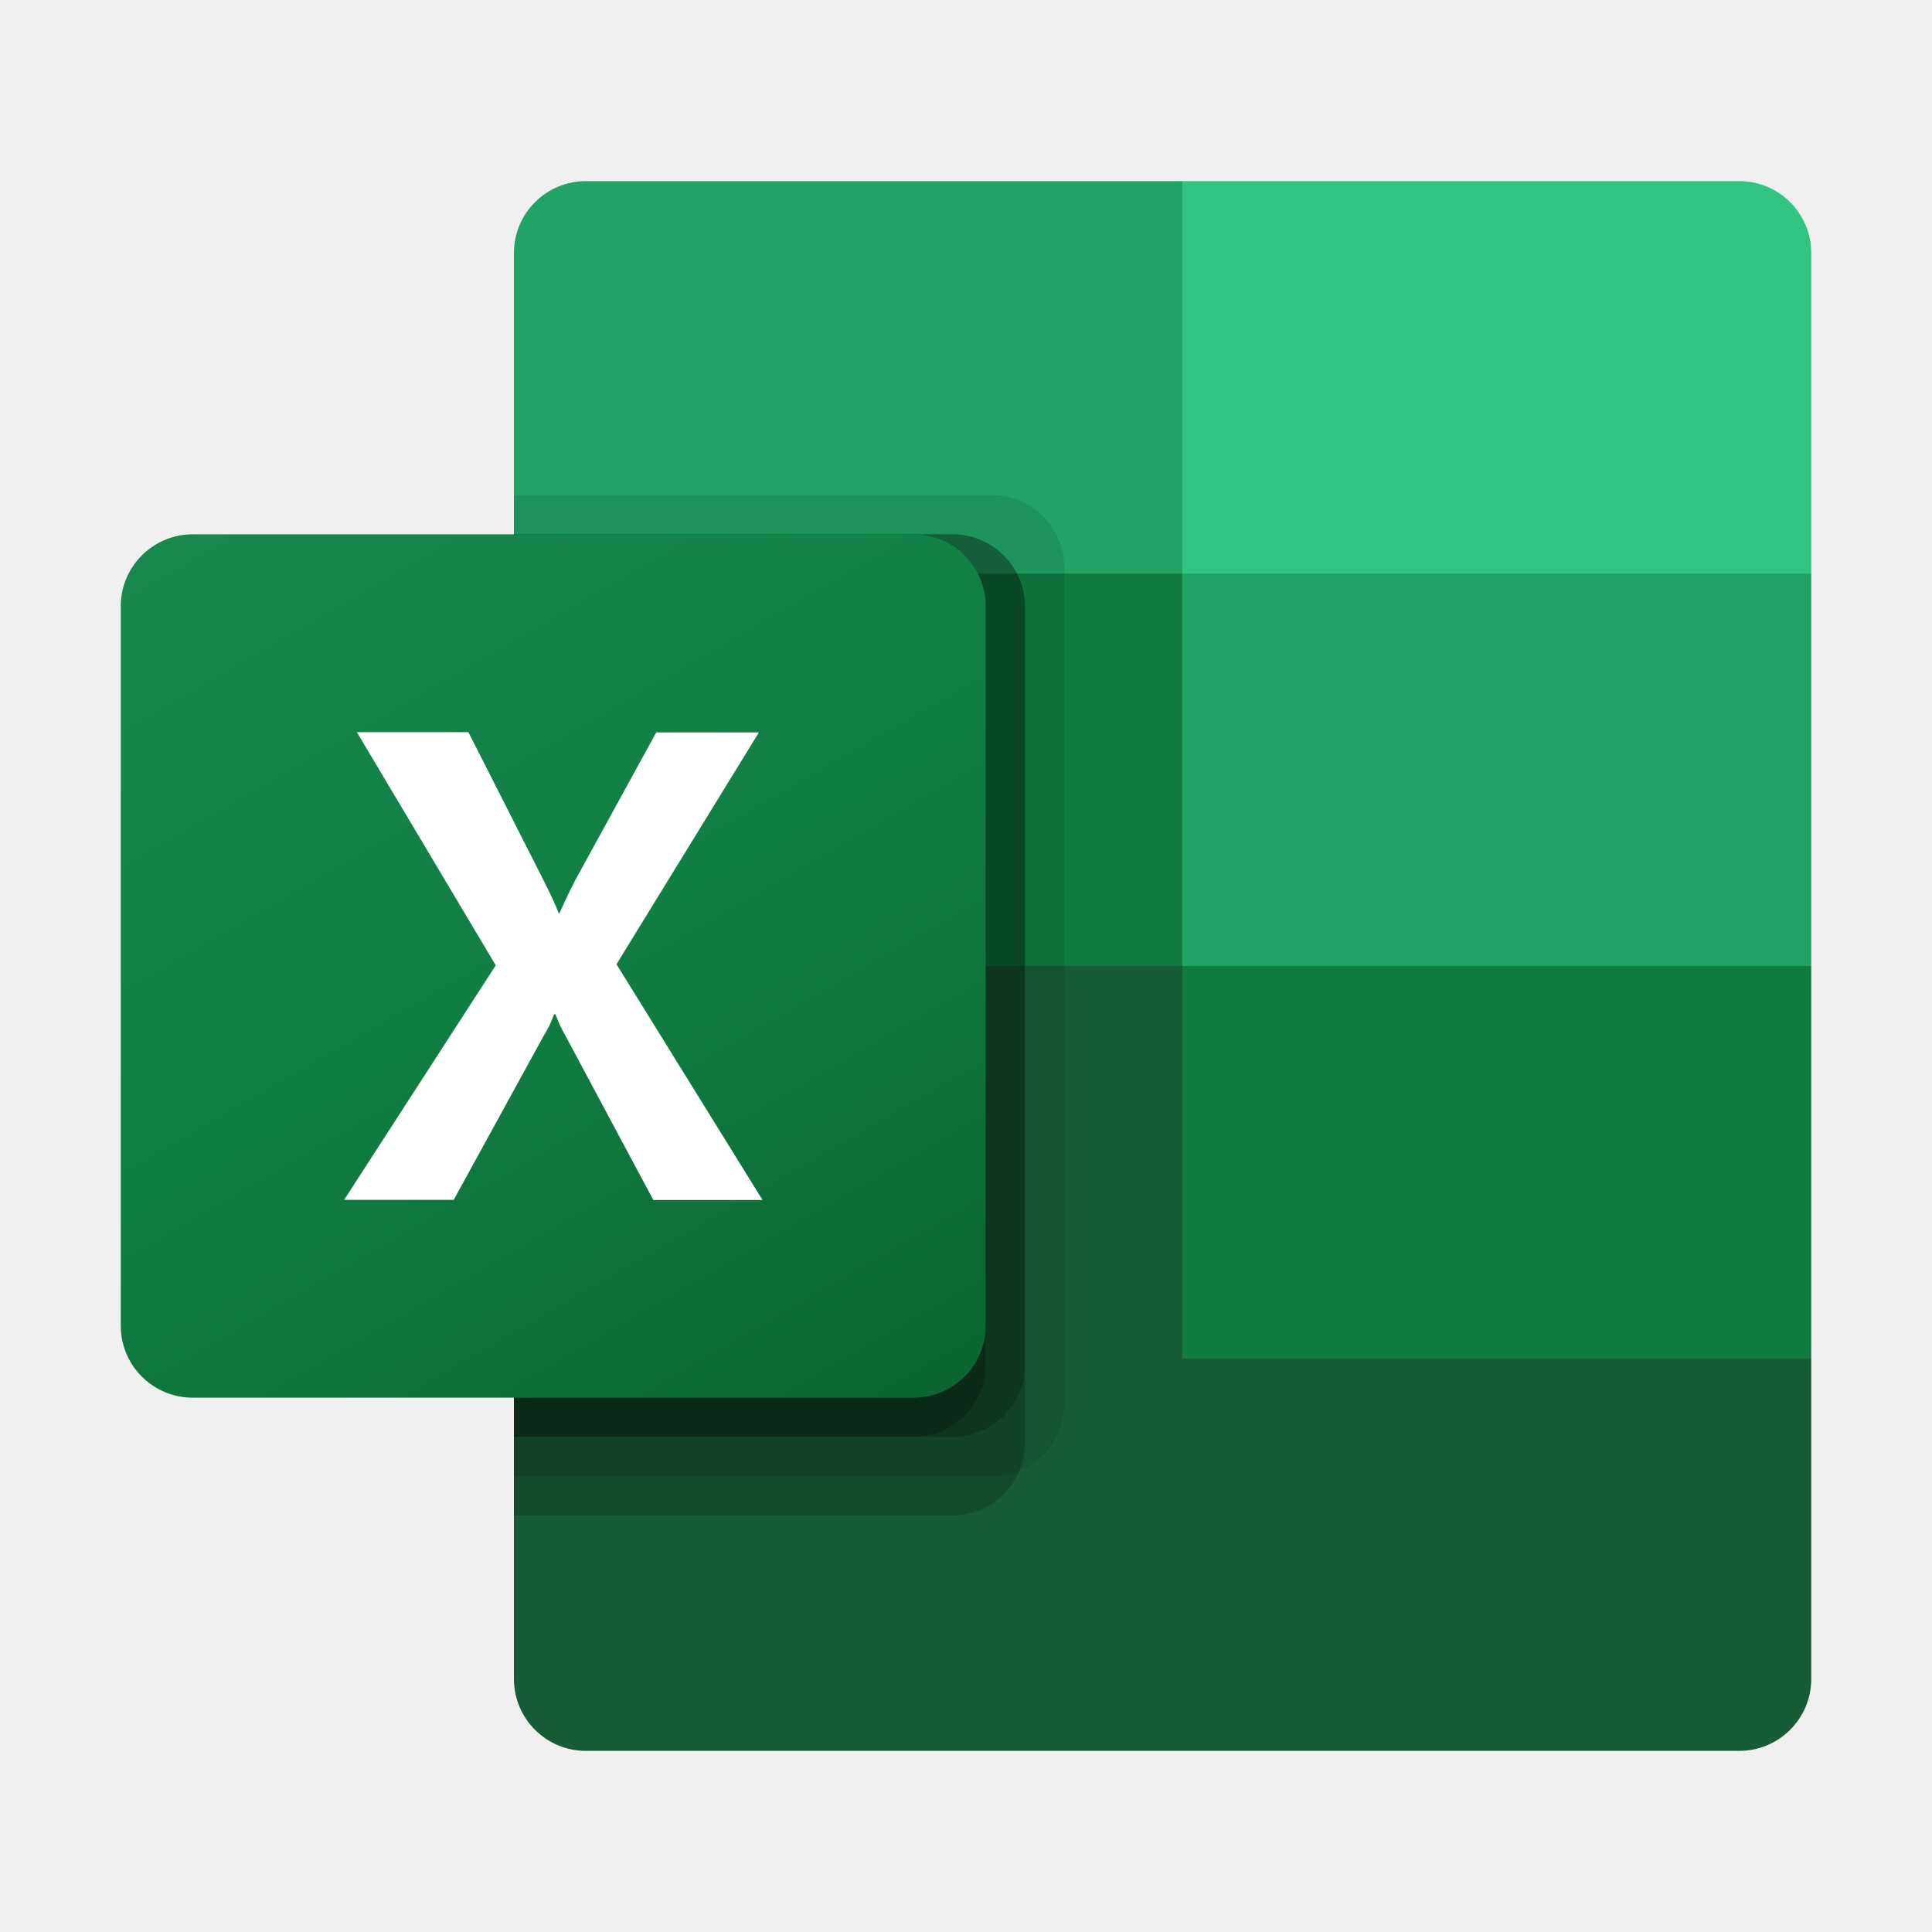
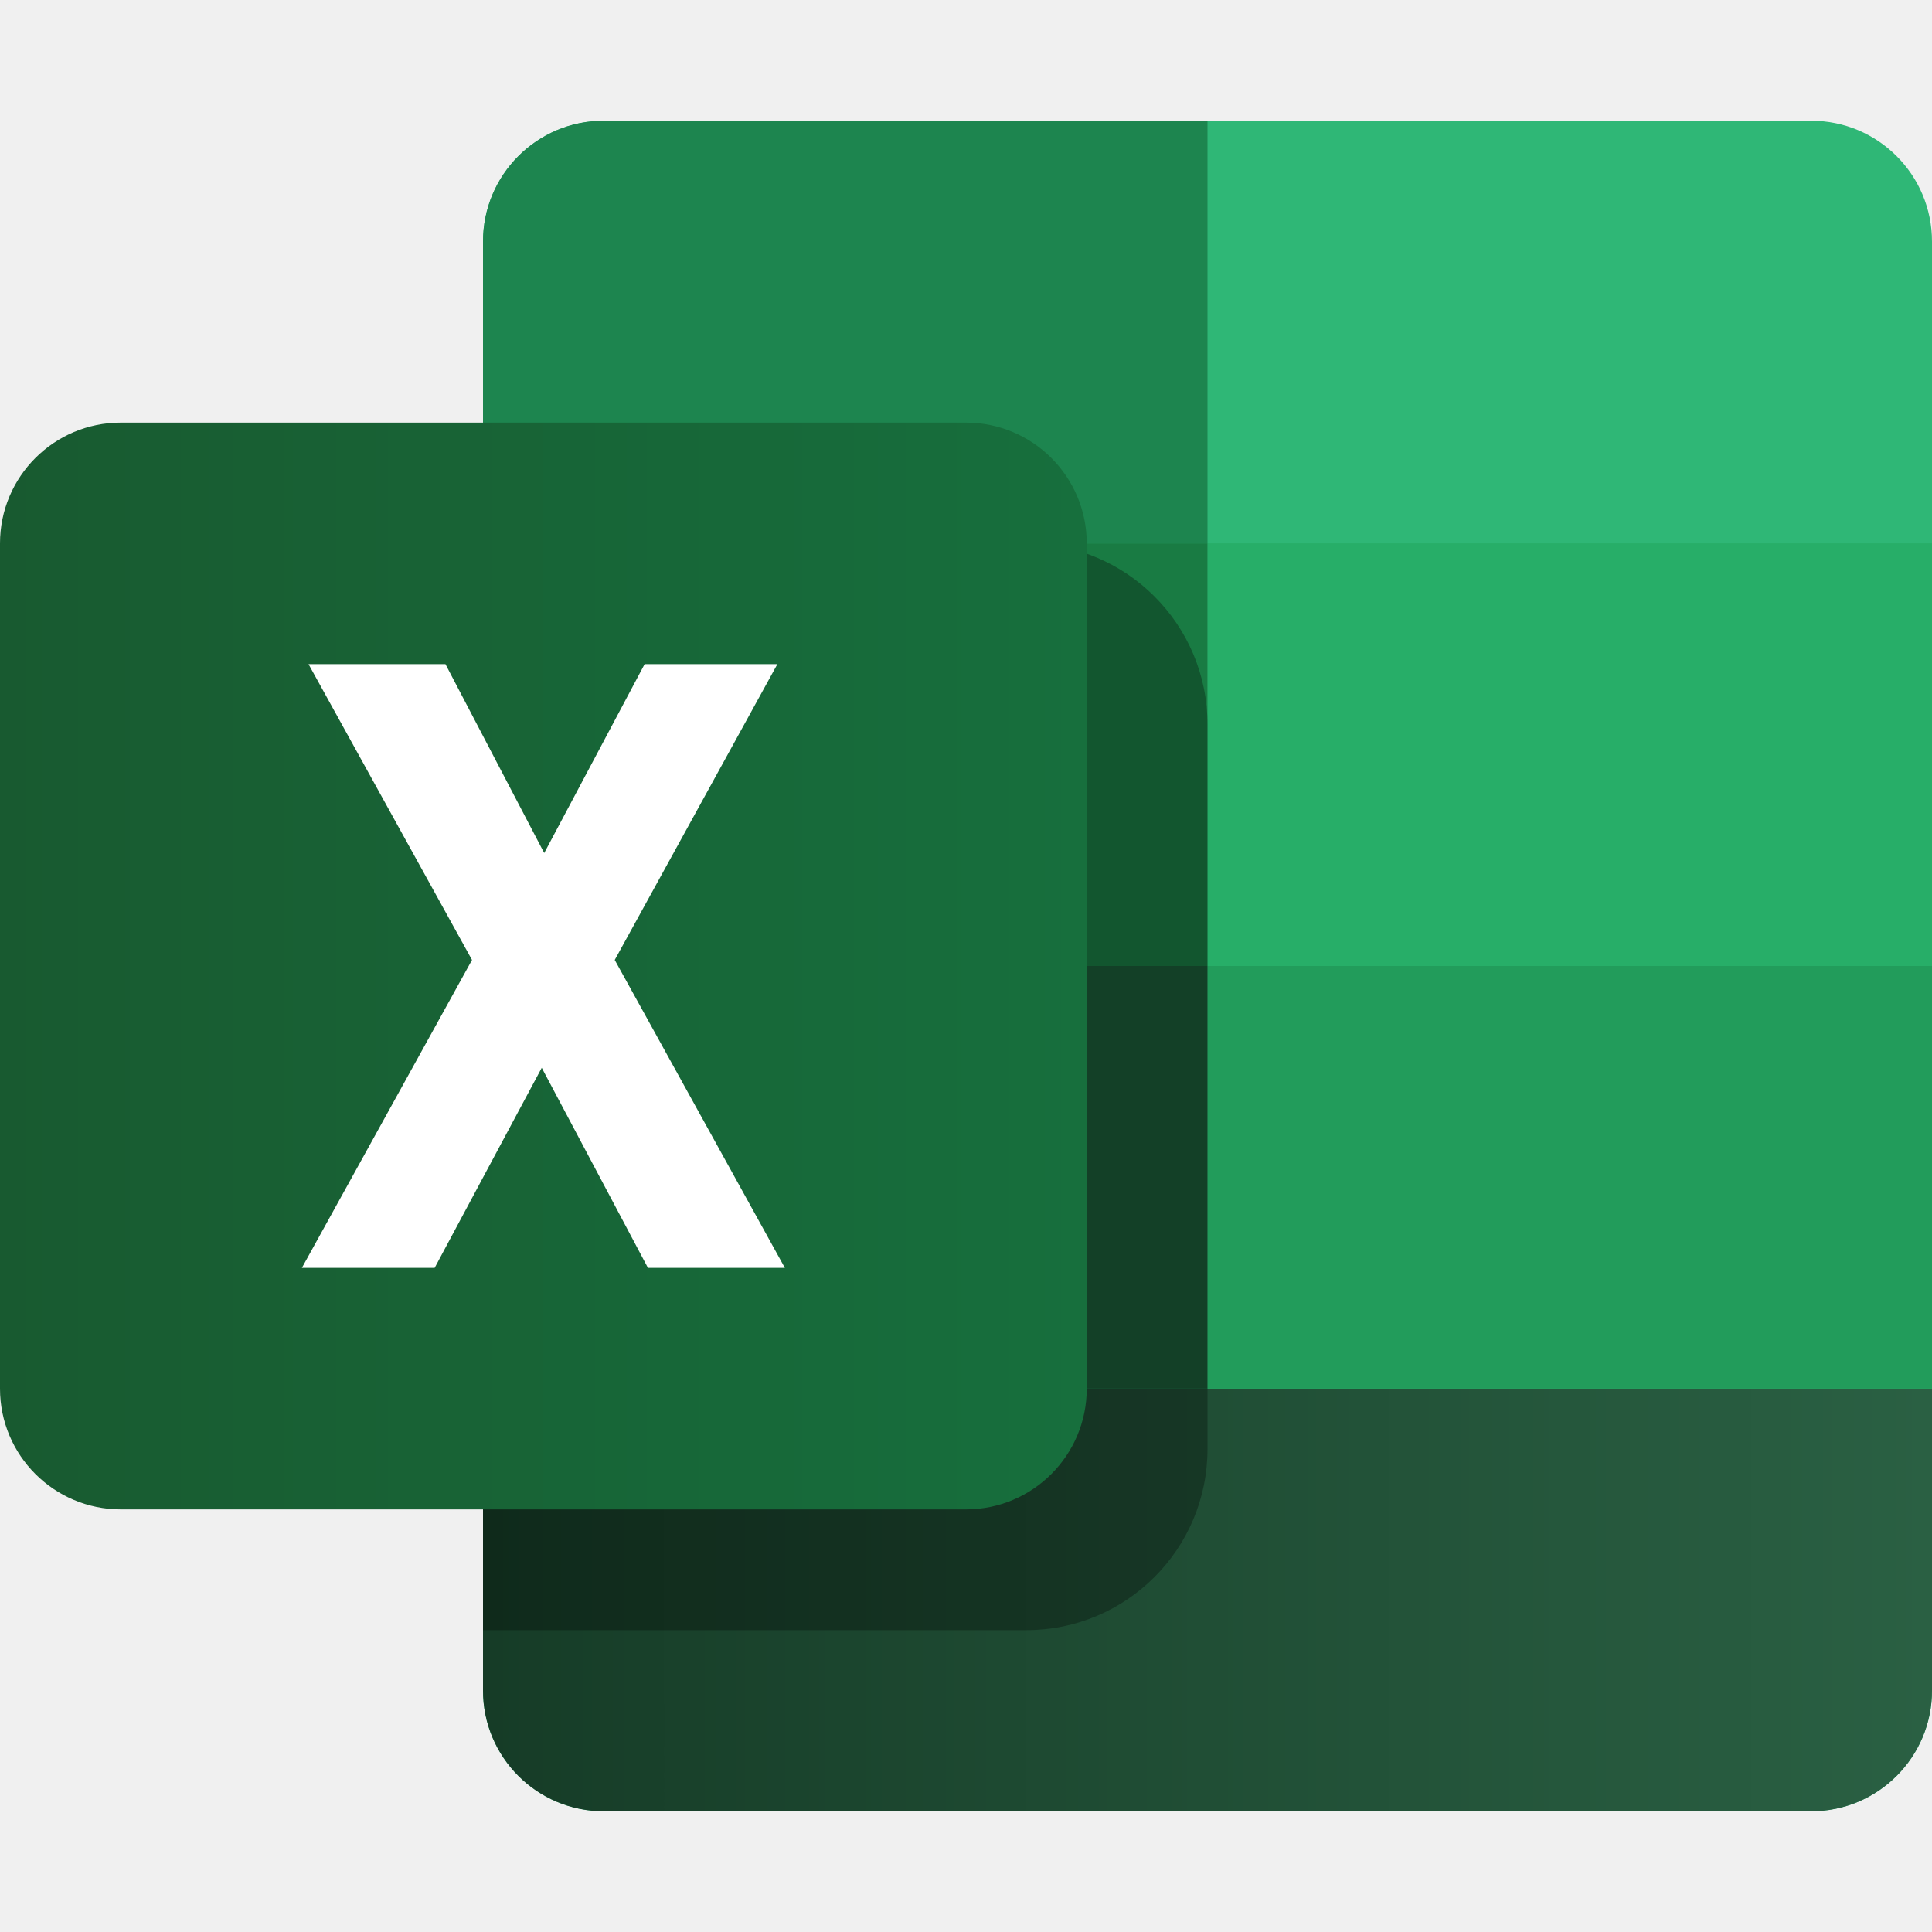
- <svg xmlns="http://www.w3.org/2000/svg" width="800px" height="800px" viewBox="0 0 32 32">
+ <svg xmlns="http://www.w3.org/2000/svg" width="800px" height="800px" viewBox="0 0 32 32" fill="none">
+   <rect x="8" y="2" width="24" height="28" rx="2" fill="#2FB776" />
+   <path d="M8 23H32V28C32 29.105 31.105 30 30 30H10C8.895 30 8 29.105 8 28V23Z" fill="url(#paint0_linear_87_7712)" />
+   <rect x="20" y="16" width="12" height="7" fill="#229C5B" />
+   <rect x="20" y="9" width="12" height="7" fill="#27AE68" />
+   <path d="M8 4C8 2.895 8.895 2 10 2H20V9H8V4Z" fill="#1D854F" />
+   <rect x="8" y="9" width="12" height="7" fill="#197B43" />
+   <rect x="8" y="16" width="12" height="7" fill="#1B5B38" />
+   <path d="M8 12C8 10.343 9.343 9 11 9H17C18.657 9 20 10.343 20 12V24C20 25.657 18.657 27 17 27H8V12Z" fill="#000000" fill-opacity="0.3" />
+   <rect y="7" width="18" height="18" rx="2" fill="url(#paint1_linear_87_7712)" />
+   <path d="M13 21L10.182 15.9L12.876 11H10.677L9.014 14.129L7.378 11H5.11L7.818 15.9L5 21H7.199L8.973 17.686L10.732 21H13Z" fill="white" />
  <defs>
-     <linearGradient id="a" x1="4.494" y1="-2092.086" x2="13.832" y2="-2075.914" gradientTransform="translate(0 2100)" gradientUnits="userSpaceOnUse">
-       <stop offset="0" stop-color="#18884f" />
-       <stop offset="0.5" stop-color="#117e43" />
-       <stop offset="1" stop-color="#0b6631" />
+     <linearGradient id="paint0_linear_87_7712" x1="8" y1="26.5" x2="32" y2="26.5" gradientUnits="userSpaceOnUse">
+       <stop stop-color="#163C27" />
+       <stop offset="1" stop-color="#2A6043" />
+     </linearGradient>
+     <linearGradient id="paint1_linear_87_7712" x1="0" y1="16" x2="18" y2="16" gradientUnits="userSpaceOnUse">
+       <stop stop-color="#185A30" />
+       <stop offset="1" stop-color="#176F3D" />
    </linearGradient>
  </defs>
-   <path d="M19.581,15.35,8.512,13.4V27.809A1.192,1.192,0,0,0,9.705,29h19.1A1.192,1.192,0,0,0,30,27.809h0V22.5Z" style="fill:#185c37" />
-   <path d="M19.581,3H9.705A1.192,1.192,0,0,0,8.512,4.191h0V9.5L19.581,16l5.861,1.95L30,16V9.5Z" style="fill:#21a366" />
-   <path d="M8.512,9.5H19.581V16H8.512Z" style="fill:#107c41" />
-   <path d="M16.434,8.2H8.512V24.45h7.922a1.2,1.2,0,0,0,1.194-1.191V9.391A1.2,1.2,0,0,0,16.434,8.2Z" style="opacity:0.1;isolation:isolate" />
-   <path d="M15.783,8.85H8.512V25.1h7.271a1.2,1.2,0,0,0,1.194-1.191V10.041A1.2,1.2,0,0,0,15.783,8.85Z" style="opacity:0.2;isolation:isolate" />
-   <path d="M15.783,8.85H8.512V23.8h7.271a1.2,1.2,0,0,0,1.194-1.191V10.041A1.2,1.2,0,0,0,15.783,8.85Z" style="opacity:0.2;isolation:isolate" />
-   <path d="M15.132,8.85H8.512V23.8h6.62a1.2,1.2,0,0,0,1.194-1.191V10.041A1.2,1.2,0,0,0,15.132,8.85Z" style="opacity:0.2;isolation:isolate" />
-   <path d="M3.194,8.85H15.132a1.193,1.193,0,0,1,1.194,1.191V21.959a1.193,1.193,0,0,1-1.194,1.191H3.194A1.192,1.192,0,0,1,2,21.959V10.041A1.192,1.192,0,0,1,3.194,8.85Z" style="fill:url(#a)" />
-   <path d="M5.7,19.873l2.511-3.884-2.3-3.862H7.758L9.013,14.6c.116.234.2.408.238.524h.017c.082-.188.169-.369.26-.546l1.342-2.447h1.7l-2.359,3.84,2.419,3.905H10.821l-1.45-2.711A2.355,2.355,0,0,1,9.2,16.8H9.176a1.688,1.688,0,0,1-.168.351L7.515,19.873Z" style="fill:#fff" />
-   <path d="M28.806,3H19.581V9.5H30V4.191A1.192,1.192,0,0,0,28.806,3Z" style="fill:#33c481" />
-   <path d="M19.581,16H30v6.5H19.581Z" style="fill:#107c41" />
</svg>
